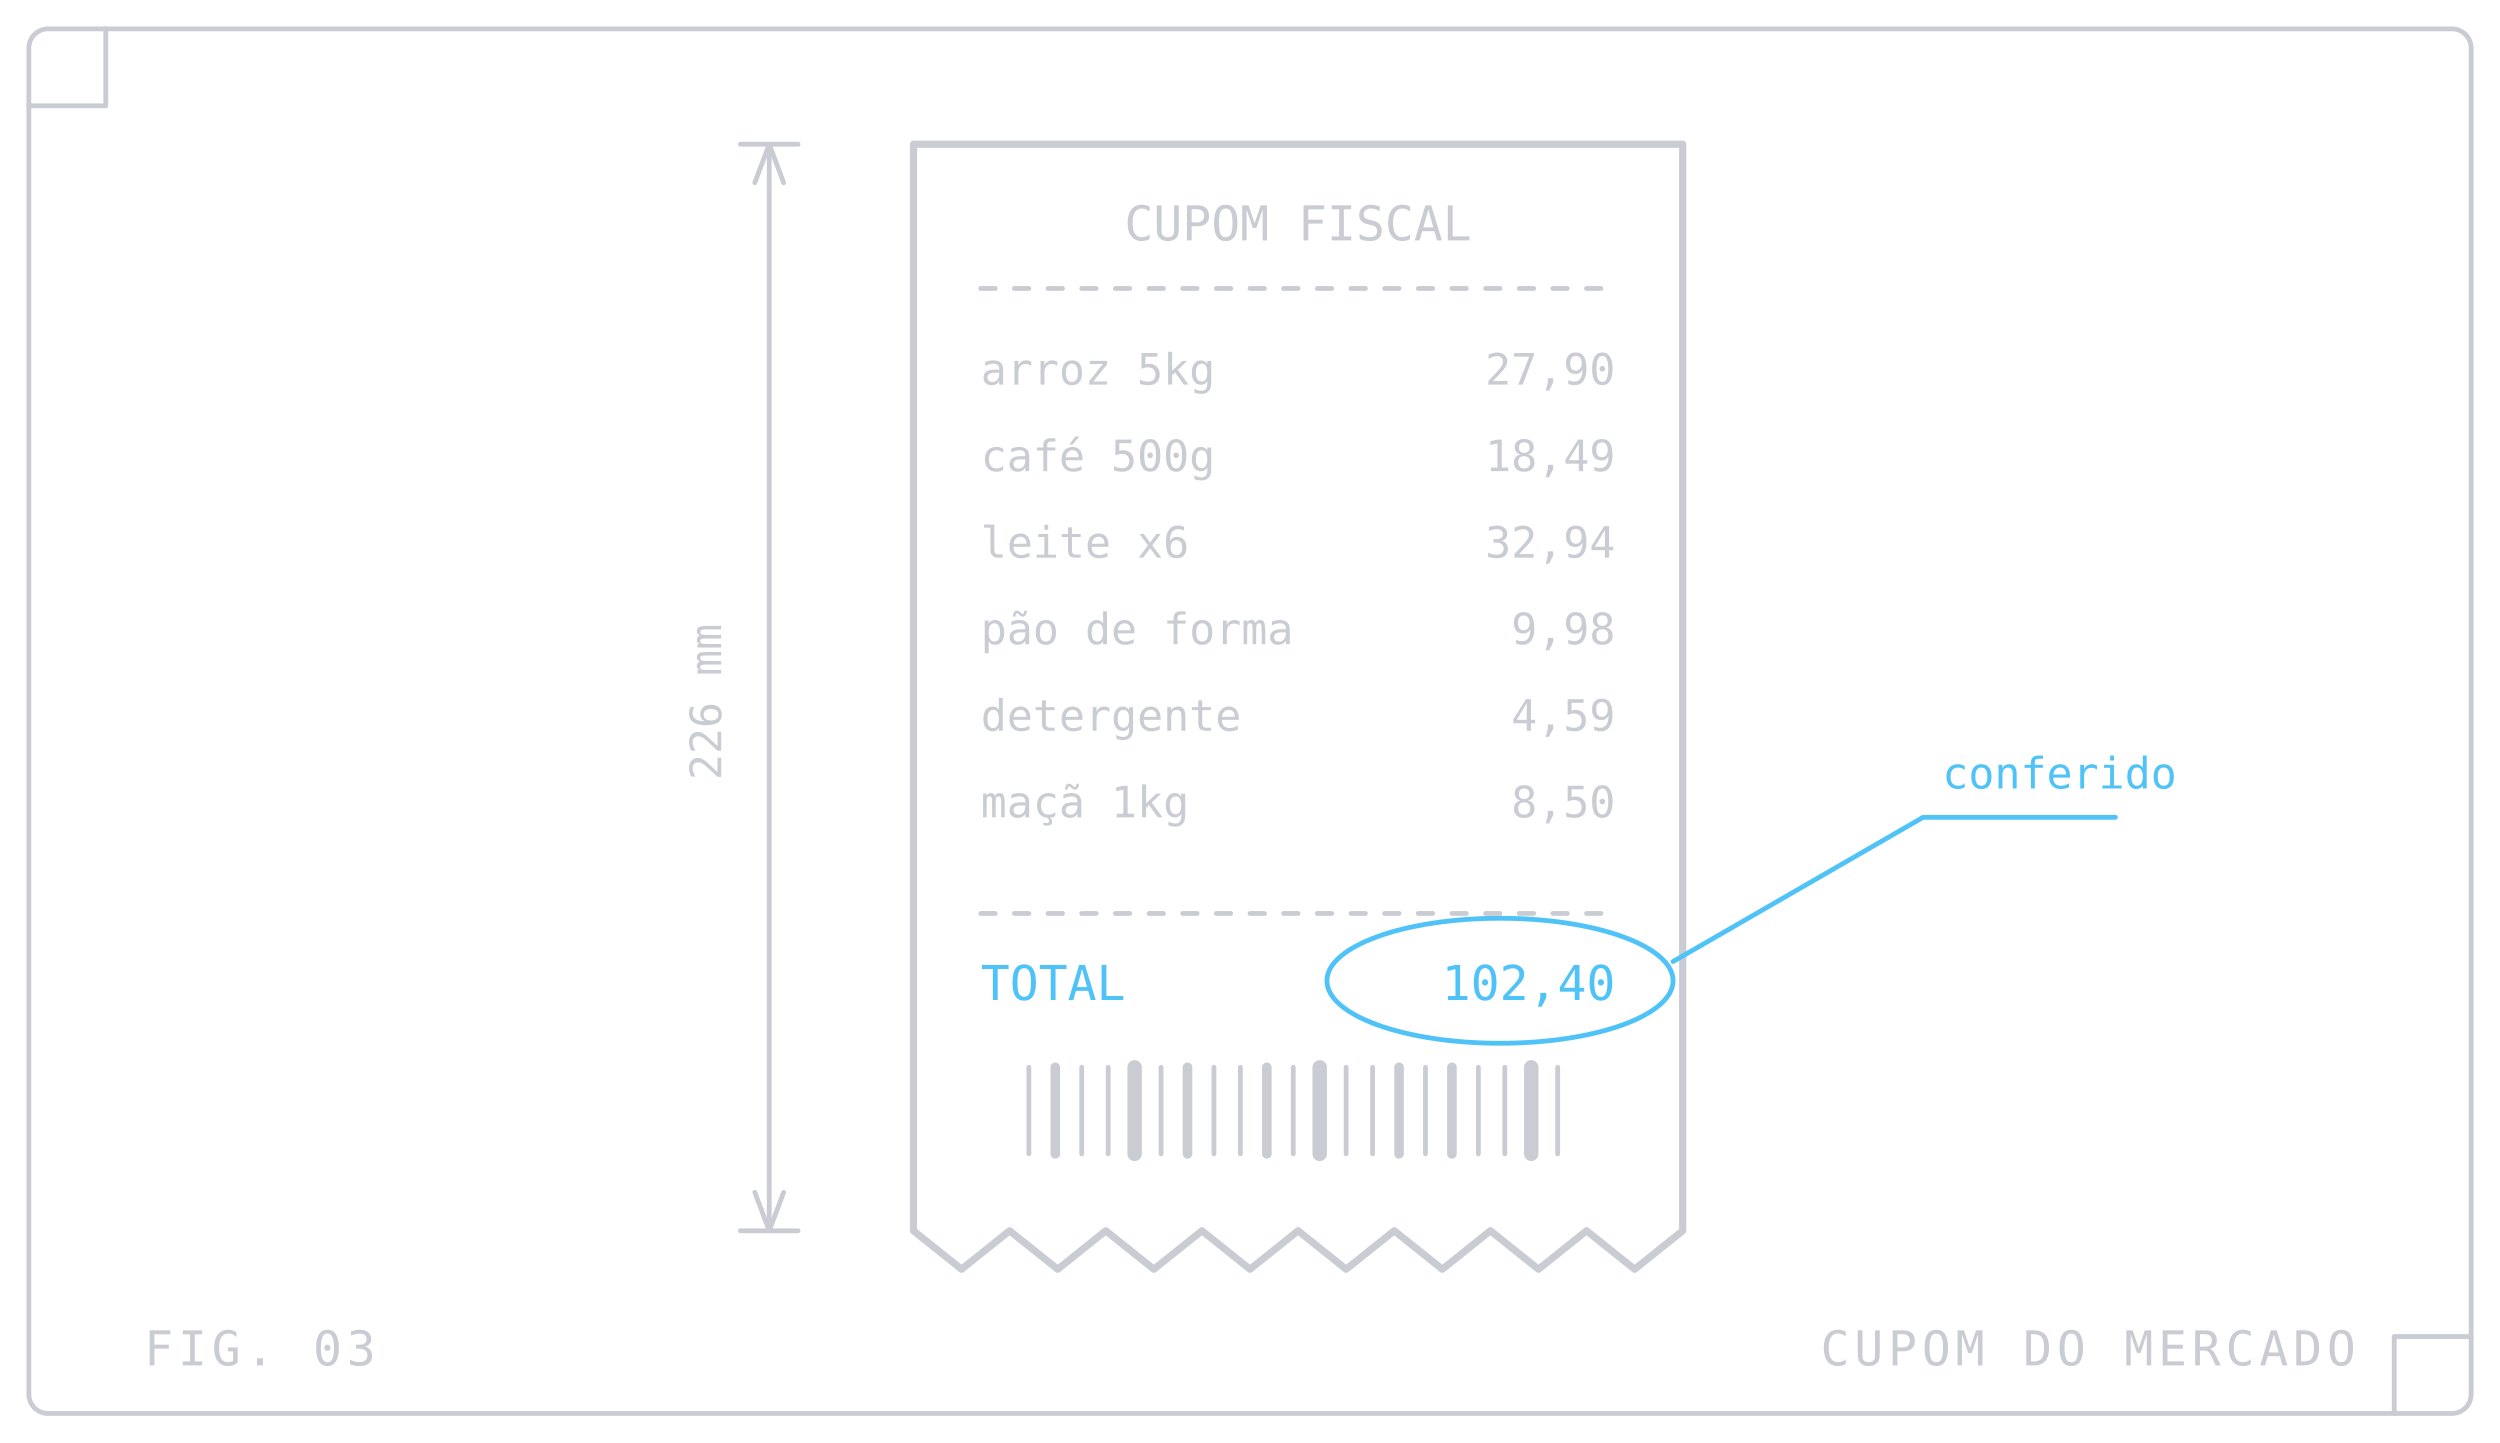
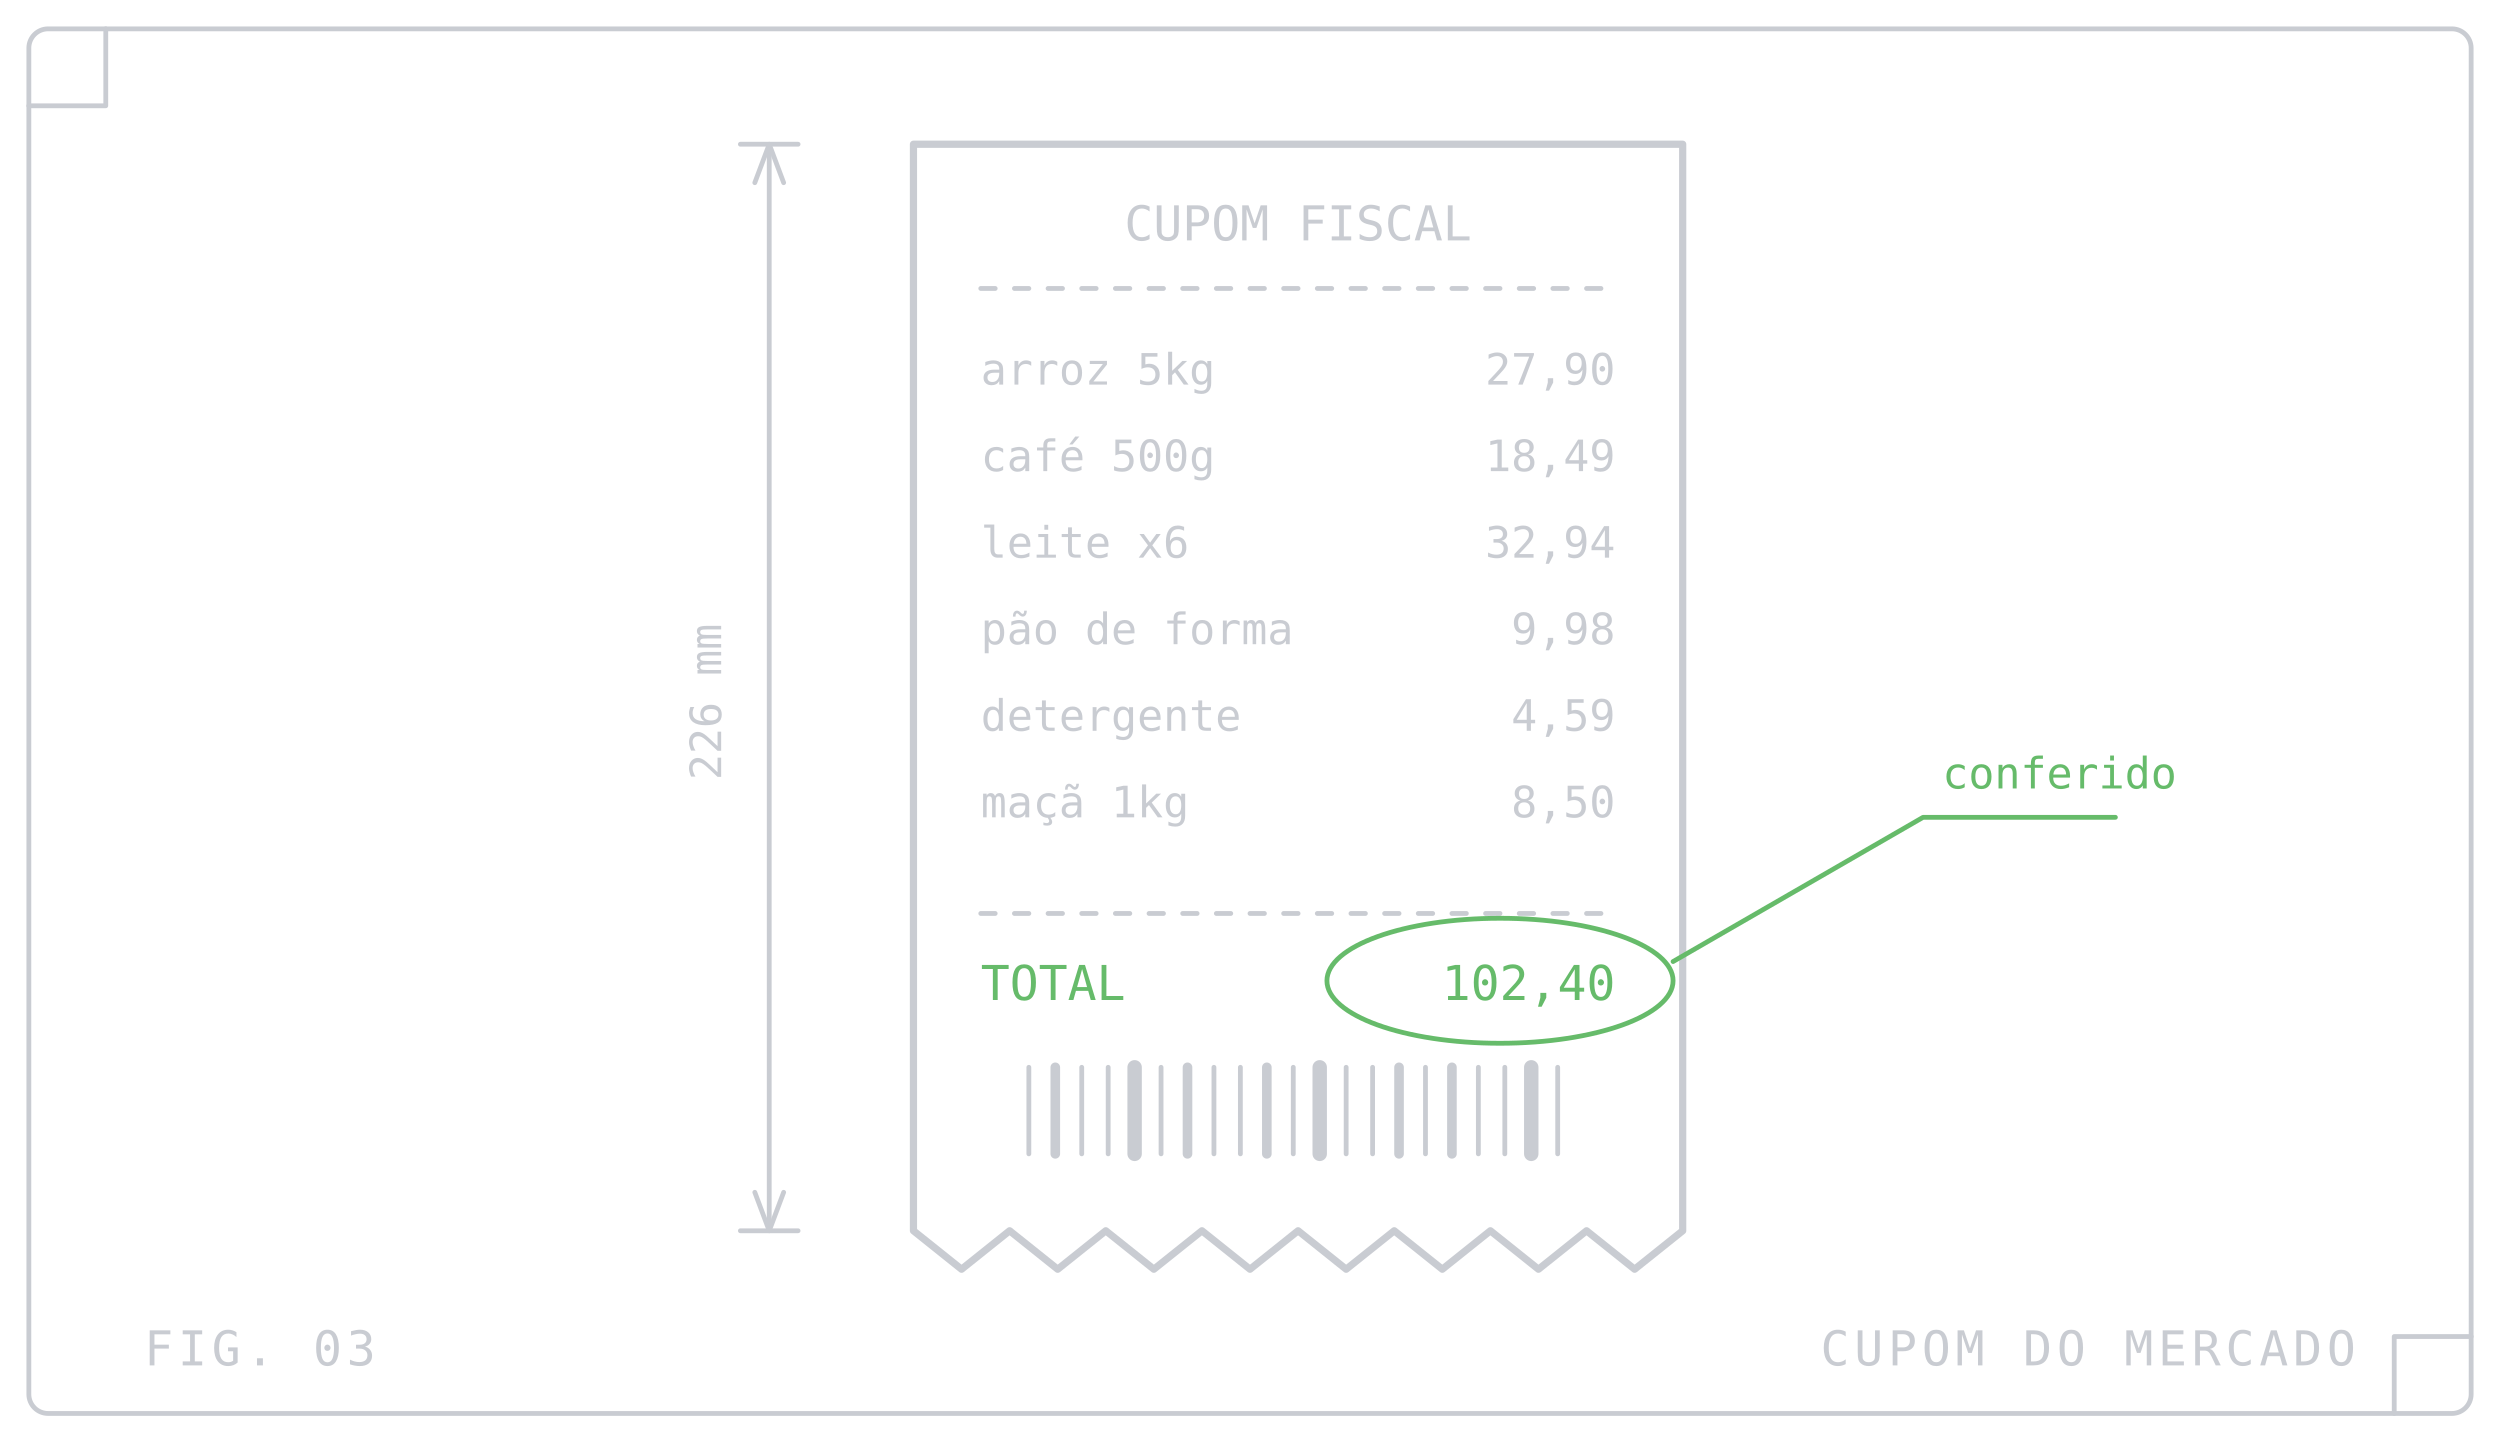
<svg xmlns="http://www.w3.org/2000/svg" viewBox="0 0 520 300" fill="none" stroke="#c9ccd2" stroke-width="1.5" stroke-linecap="round" stroke-linejoin="round" font-family="Fira Code, monospace">
  <rect x="6" y="6" width="508" height="288" rx="4" stroke-width="1" />
  <path d="M6 22h16M22 6v16M514 278h-16M498 294v-16" stroke-width="1" />
  <path d="M190 30h160v226l-10 8l-10 -8l-10 8l-10 -8l-10 8l-10 -8l-10 8l-10 -8l-10 8l-10 -8l-10 8l-10 -8l-10 8l-10 -8l-10 8l-10 -8z" />
  <text x="270" y="50" fill="#c9ccd2" stroke="none" font-size="10" text-anchor="middle">CUPOM FISCAL</text>
  <path d="M204 60h132" stroke-dasharray="3 4" stroke-width="1" />
  <text x="204" y="80" fill="#c9ccd2" stroke="none" font-size="9" text-anchor="start">arroz 5kg</text>
  <text x="336" y="80" fill="#c9ccd2" stroke="none" font-size="9" text-anchor="end">27,90</text>
  <text x="204" y="98" fill="#c9ccd2" stroke="none" font-size="9" text-anchor="start">café 500g</text>
  <text x="336" y="98" fill="#c9ccd2" stroke="none" font-size="9" text-anchor="end">18,49</text>
  <text x="204" y="116" fill="#c9ccd2" stroke="none" font-size="9" text-anchor="start">leite x6</text>
  <text x="336" y="116" fill="#c9ccd2" stroke="none" font-size="9" text-anchor="end">32,94</text>
  <text x="204" y="134" fill="#c9ccd2" stroke="none" font-size="9" text-anchor="start">pão de forma</text>
  <text x="336" y="134" fill="#c9ccd2" stroke="none" font-size="9" text-anchor="end">9,98</text>
  <text x="204" y="152" fill="#c9ccd2" stroke="none" font-size="9" text-anchor="start">detergente</text>
  <text x="336" y="152" fill="#c9ccd2" stroke="none" font-size="9" text-anchor="end">4,59</text>
  <text x="204" y="170" fill="#c9ccd2" stroke="none" font-size="9" text-anchor="start">maçã 1kg</text>
  <text x="336" y="170" fill="#c9ccd2" stroke="none" font-size="9" text-anchor="end">8,50</text>
  <path d="M204 190h132" stroke-dasharray="3 4" stroke-width="1" />
-   <text x="204" y="208" fill="#4fc3f7" stroke="none" font-size="10" text-anchor="start">TOTAL</text>
-   <text x="336" y="208" fill="#4fc3f7" stroke="none" font-size="10" text-anchor="end">102,40</text>
+   <text x="204" y="208" fill="#66bb6a" stroke="none" font-size="10" text-anchor="start">TOTAL</text>
+   <text x="336" y="208" fill="#66bb6a" stroke="none" font-size="10" text-anchor="end">102,40</text>
  <path d="M214.0 222v18" stroke-width="1" />
  <path d="M219.5 222v18" stroke-width="2" />
  <path d="M225.0 222v18" stroke-width="1" />
  <path d="M230.5 222v18" stroke-width="1" />
  <path d="M236.0 222v18" stroke-width="3" />
  <path d="M241.5 222v18" stroke-width="1" />
  <path d="M247.0 222v18" stroke-width="2" />
  <path d="M252.5 222v18" stroke-width="1" />
  <path d="M258.0 222v18" stroke-width="1" />
  <path d="M263.5 222v18" stroke-width="2" />
  <path d="M269.0 222v18" stroke-width="1" />
  <path d="M274.5 222v18" stroke-width="3" />
  <path d="M280.0 222v18" stroke-width="1" />
  <path d="M285.5 222v18" stroke-width="1" />
  <path d="M291.0 222v18" stroke-width="2" />
  <path d="M296.5 222v18" stroke-width="1" />
  <path d="M302.0 222v18" stroke-width="2" />
  <path d="M307.5 222v18" stroke-width="1" />
  <path d="M313.0 222v18" stroke-width="1" />
  <path d="M318.5 222v18" stroke-width="3" />
  <path d="M324.0 222v18" stroke-width="1" />
-   <ellipse cx="312" cy="204" rx="36" ry="13" stroke="#4fc3f7" stroke-width="1" />
-   <path d="M348 200l52 -30h40" stroke="#4fc3f7" stroke-width="1" />
-   <text x="404" y="164" fill="#4fc3f7" stroke="none" font-size="9" text-anchor="start">conferido</text>
+   <ellipse cx="312" cy="204" rx="36" ry="13" stroke="#66bb6a" stroke-width="1" />
+   <path d="M348 200l52 -30h40" stroke="#66bb6a" stroke-width="1" />
+   <text x="404" y="164" fill="#66bb6a" stroke="none" font-size="9" text-anchor="start">conferido</text>
  <path d="M160 30v226M154 30h12M154 256h12" stroke-width="1" />
  <path d="M160 30l-3 8M160 30l3 8M160 256l-3 -8M160 256l3 -8" stroke-width="1" />
  <text x="150" y="146" fill="#c9ccd2" stroke="none" font-size="9" text-anchor="middle" transform="rotate(-90 150 146)">226 mm</text>
  <g fill="#c9ccd2" stroke="none" font-size="10" letter-spacing="1">
    <text x="30" y="284">FIG. 03</text>
    <text x="490" y="284" text-anchor="end">CUPOM DO MERCADO</text>
  </g>
</svg>
